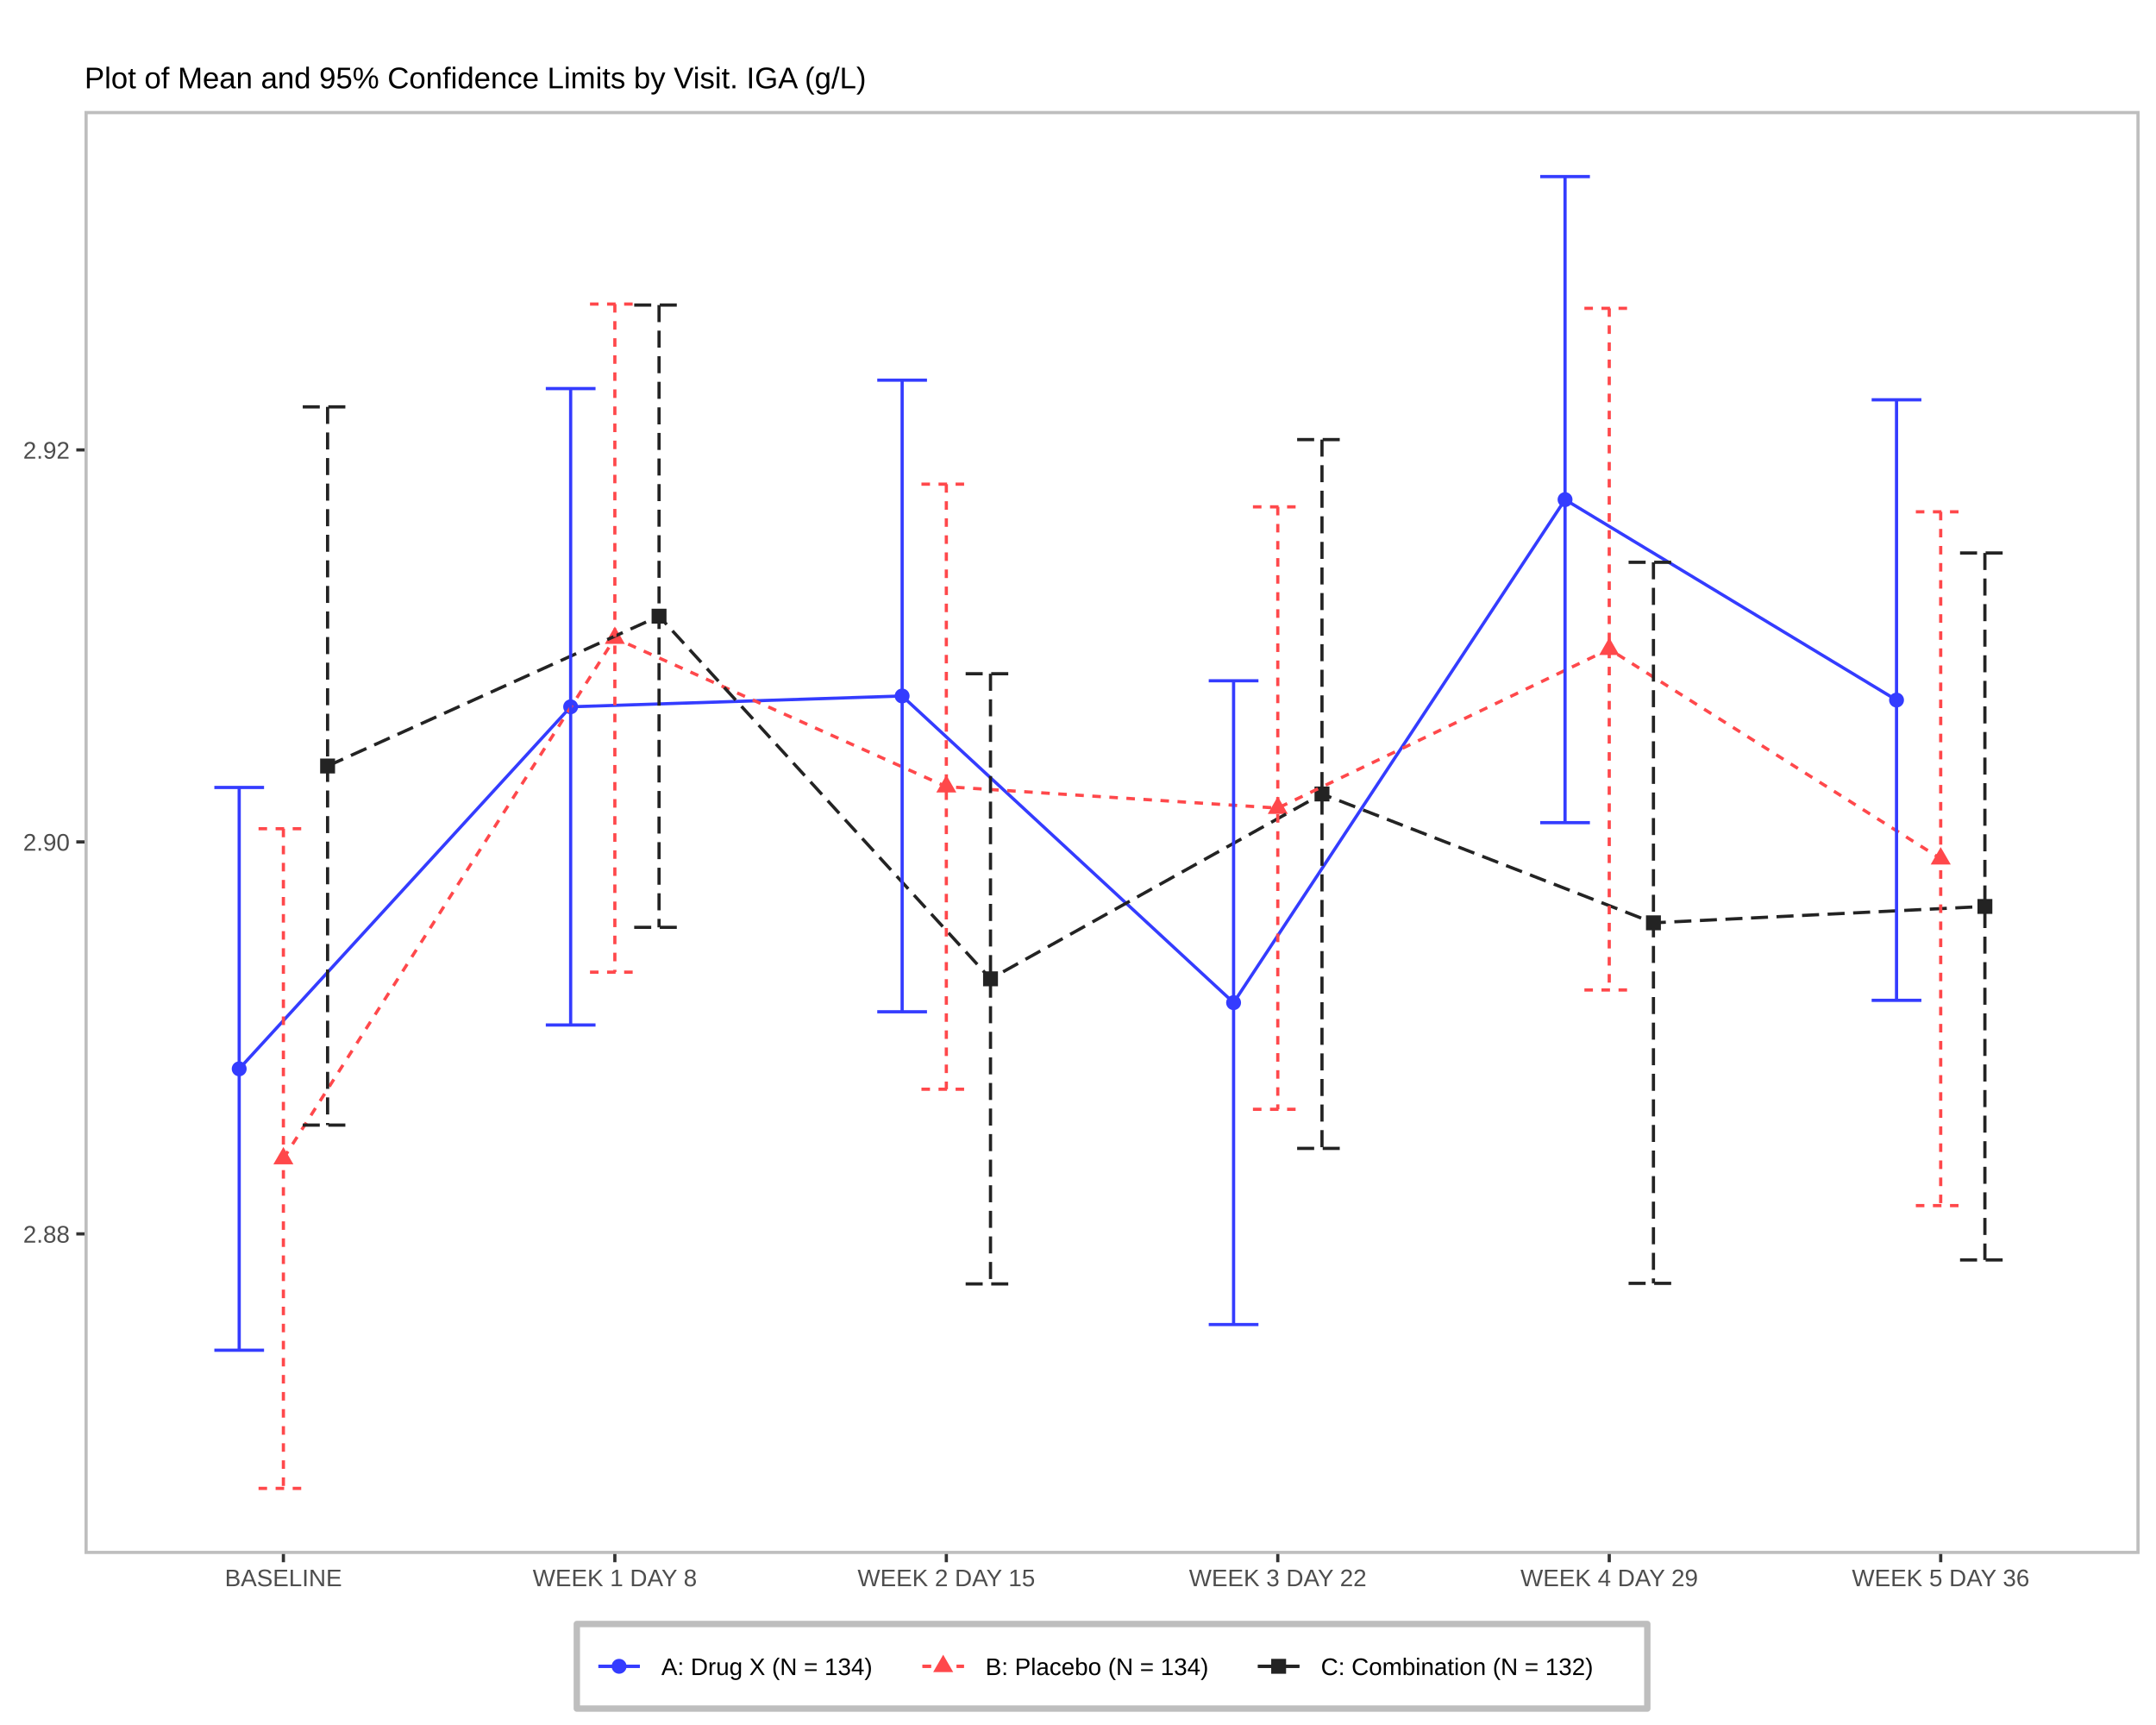
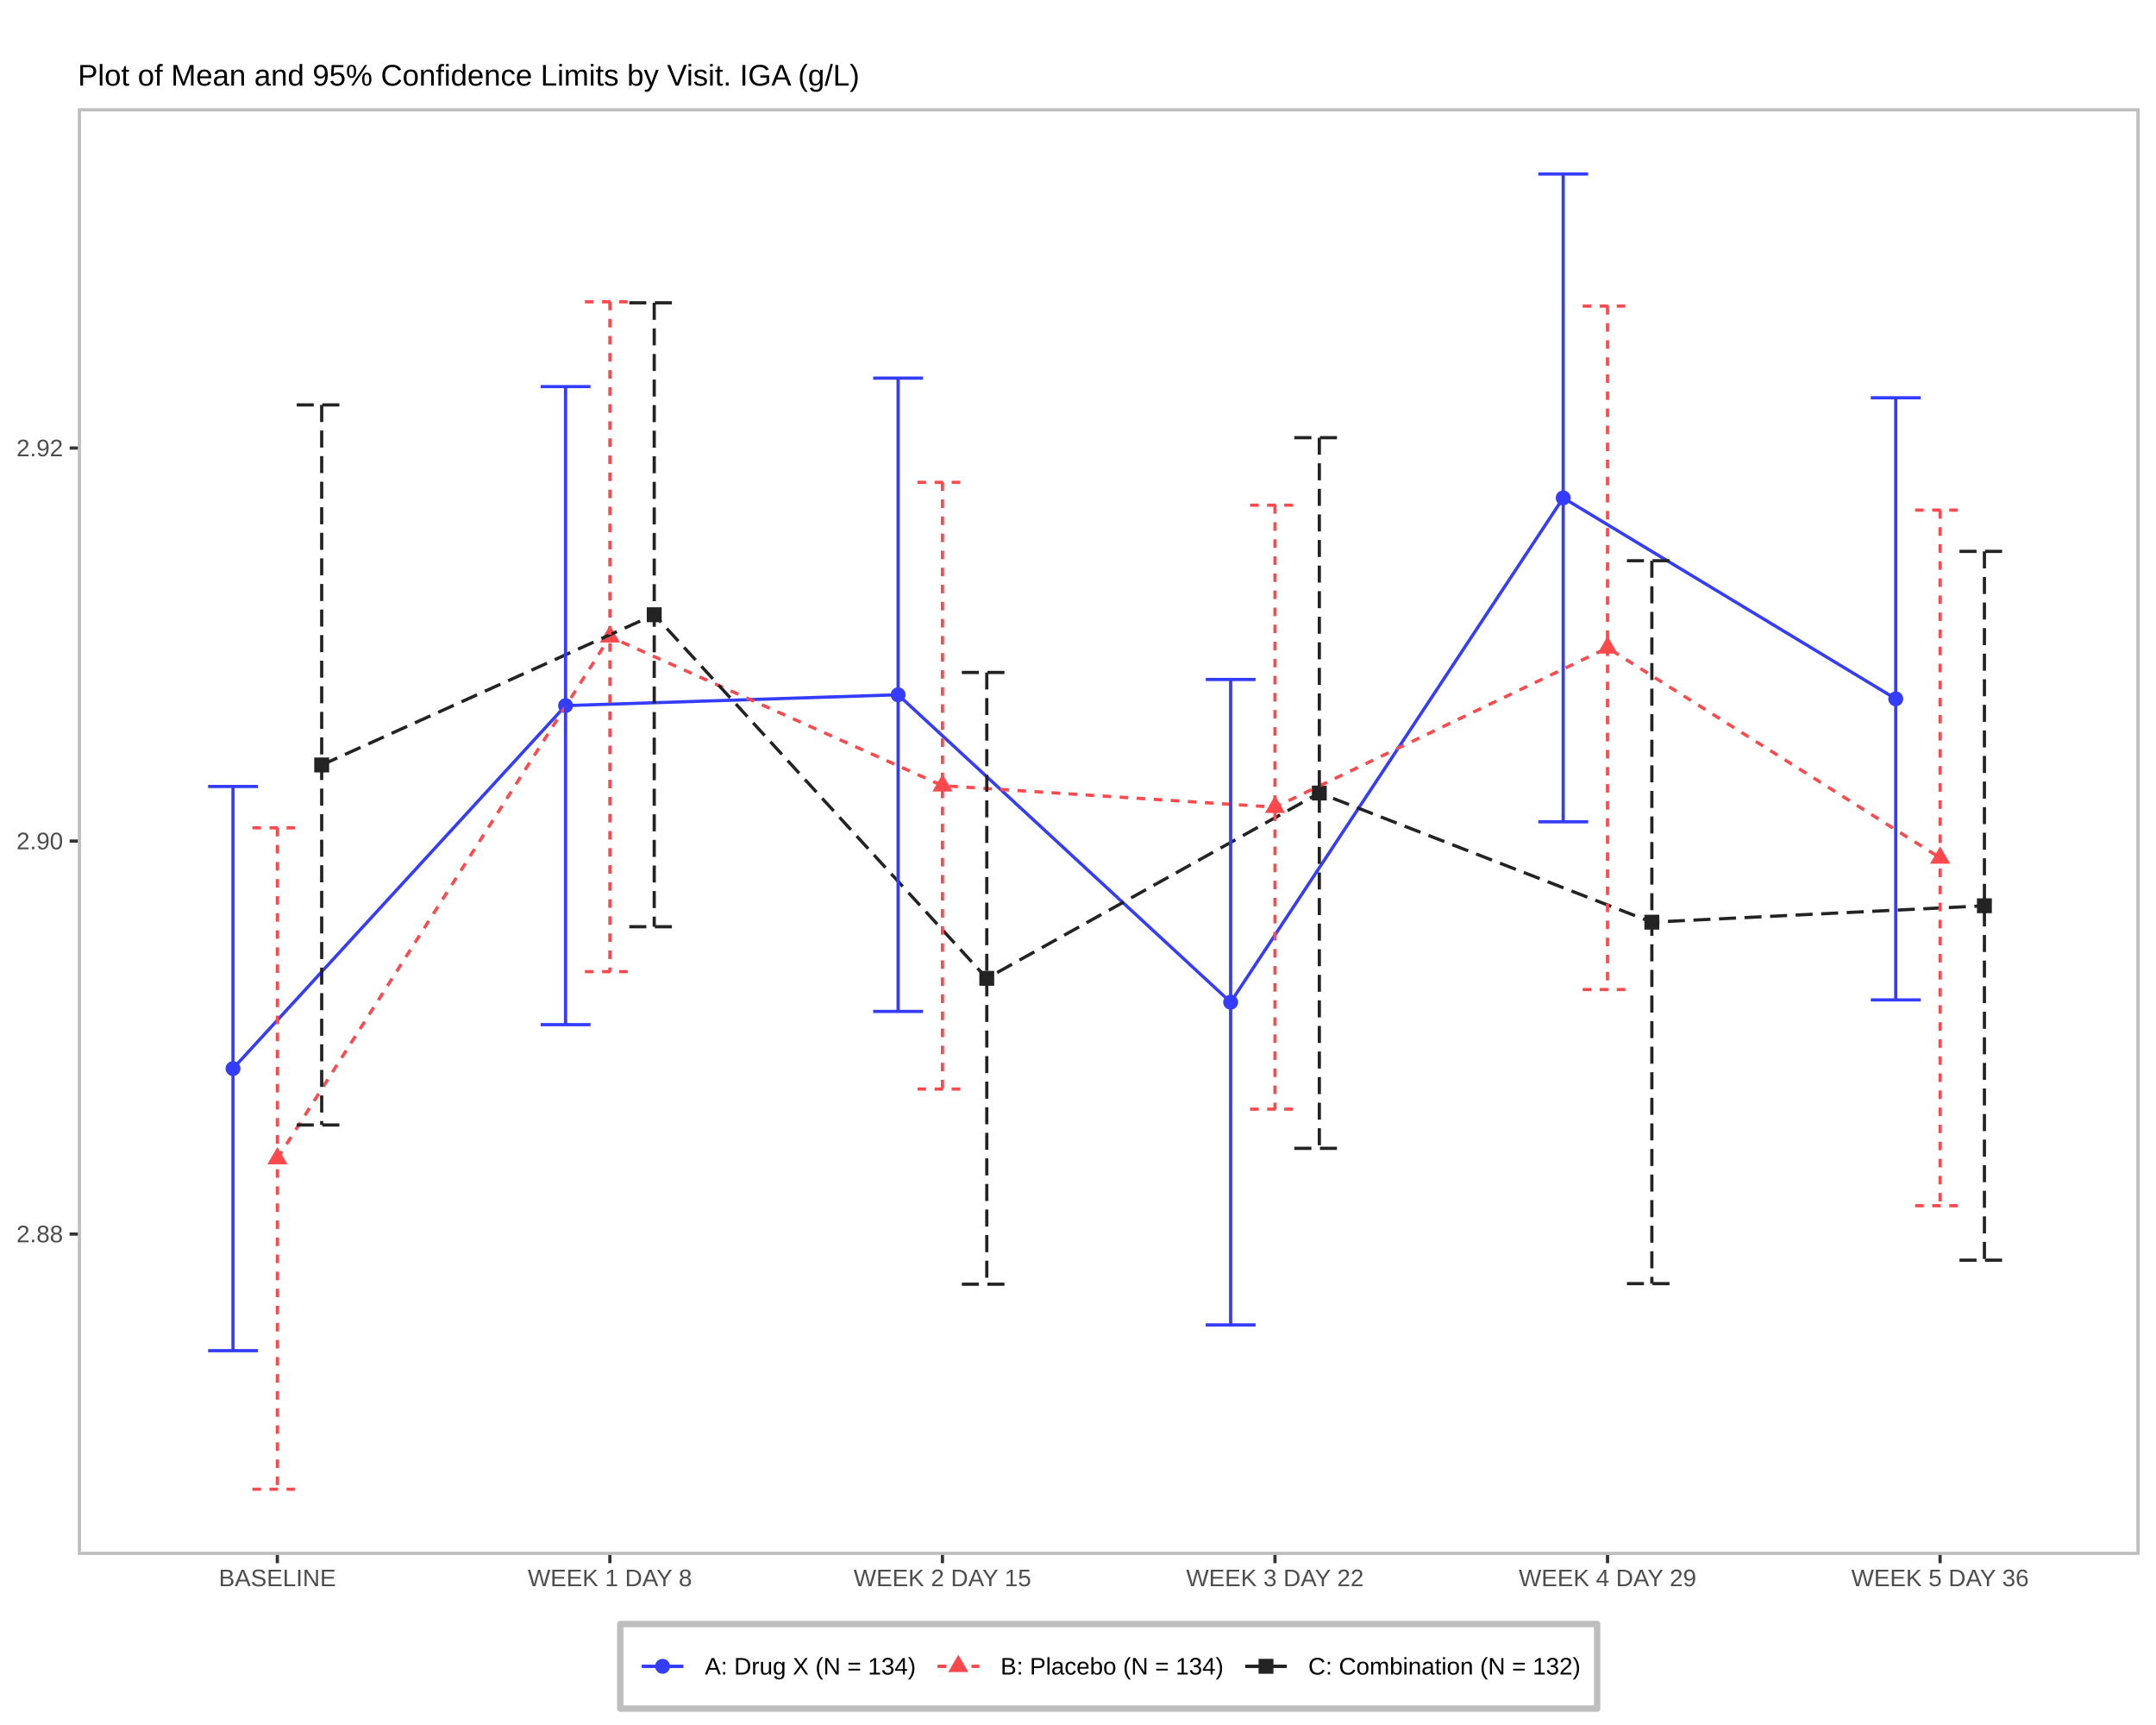
- <svg xmlns="http://www.w3.org/2000/svg" class="svglite" width="720.00pt" height="576.00pt" viewBox="0 0 720.00 576.00">
-   <defs>
-     <style type="text/css">
+ <svg xmlns="http://www.w3.org/2000/svg" width="720.00pt" height="576.00pt" viewBox="0 0 720.00 576.00">
+   <g class="svglite">
+     <defs>
+       <style type="text/css">
    .svglite line, .svglite polyline, .svglite polygon, .svglite path, .svglite rect, .svglite circle {
      fill: none;
      stroke: #000000;
      stroke-linecap: round;
      stroke-linejoin: round;
      stroke-miterlimit: 10.00;
    }
    .svglite text {
      white-space: pre;
    }
+     .svglite g.glyphgroup path {
+       fill: inherit;
+       stroke: none;
+     }
  </style>
-   </defs>
-   <rect width="100%" height="100%" style="stroke: none; fill: #FFFFFF;" />
-   <defs>
-     <clipPath id="cpMC4wMHw3MjAuMDB8MC4wMHw1NzYuMDA=">
-       <rect x="0.00" y="0.00" width="720.00" height="576.00" />
-     </clipPath>
-   </defs>
-   <g clip-path="url(#cpMC4wMHw3MjAuMDB8MC4wMHw1NzYuMDA=)">
-     <rect x="0.00" y="0.00" width="720.00" height="576.00" style="stroke-width: 1.07; stroke: #FFFFFF; fill: #FFFFFF;" />
-   </g>
-   <defs>
-     <clipPath id="cpMjguMjJ8NzE0LjUyfDM3LjA2fDUxOC45MA==">
-       <rect x="28.22" y="37.06" width="686.30" height="481.84" />
-     </clipPath>
-   </defs>
-   <g clip-path="url(#cpMjguMjJ8NzE0LjUyfDM3LjA2fDUxOC45MA==)">
-     <circle cx="79.88" cy="356.90" r="2.49" style="stroke-width: 0.71; stroke: none; fill: #343CFF;" />
-     <circle cx="190.57" cy="236.01" r="2.49" style="stroke-width: 0.71; stroke: none; fill: #343CFF;" />
-     <circle cx="301.27" cy="232.40" r="2.49" style="stroke-width: 0.71; stroke: none; fill: #343CFF;" />
-     <circle cx="411.96" cy="334.80" r="2.49" style="stroke-width: 0.71; stroke: none; fill: #343CFF;" />
-     <circle cx="522.65" cy="166.83" r="2.49" style="stroke-width: 0.71; stroke: none; fill: #343CFF;" />
-     <circle cx="633.35" cy="233.76" r="2.49" style="stroke-width: 0.71; stroke: none; fill: #343CFF;" />
-     <polygon points="94.64,382.99 97.99,388.79 91.29,388.79 " style="stroke-width: 0.71; stroke: none; fill: #FF484B;" />
-     <polygon points="205.33,209.21 208.68,215.01 201.98,215.01 " style="stroke-width: 0.71; stroke: none; fill: #FF484B;" />
-     <polygon points="316.03,258.81 319.38,264.62 312.67,264.62 " style="stroke-width: 0.71; stroke: none; fill: #FF484B;" />
-     <polygon points="426.72,265.96 430.07,271.77 423.37,271.77 " style="stroke-width: 0.71; stroke: none; fill: #FF484B;" />
-     <polygon points="537.41,212.89 540.76,218.70 534.06,218.70 " style="stroke-width: 0.71; stroke: none; fill: #FF484B;" />
-     <polygon points="648.10,282.86 651.46,288.67 644.75,288.67 " style="stroke-width: 0.71; stroke: none; fill: #FF484B;" />
-     <polygon points="106.91,258.27 111.89,258.27 111.89,253.29 106.91,253.29 " style="stroke-width: 0.71; stroke: none; fill: #232323;" />
-     <polygon points="217.60,208.24 222.58,208.24 222.58,203.26 217.60,203.26 " style="stroke-width: 0.71; stroke: none; fill: #232323;" />
-     <polygon points="328.30,329.33 333.27,329.33 333.27,324.35 328.30,324.35 " style="stroke-width: 0.71; stroke: none; fill: #232323;" />
-     <polygon points="438.99,267.61 443.97,267.61 443.97,262.63 438.99,262.63 " style="stroke-width: 0.71; stroke: none; fill: #232323;" />
-     <polygon points="549.68,310.63 554.66,310.63 554.66,305.65 549.68,305.65 " style="stroke-width: 0.71; stroke: none; fill: #232323;" />
-     <polygon points="660.38,305.16 665.35,305.16 665.35,300.19 660.38,300.19 " style="stroke-width: 0.71; stroke: none; fill: #232323;" />
-     <polyline points="79.88,356.90 190.57,236.01 301.27,232.40 411.96,334.80 522.65,166.83 633.35,233.76 " style="stroke-width: 1.07; stroke: #343CFF; stroke-linecap: butt;" />
-     <polyline points="94.64,386.86 205.33,213.08 316.03,262.68 426.72,269.83 537.41,216.76 648.10,286.73 " style="stroke-width: 1.07; stroke: #FF484B; stroke-dasharray: 2.85,2.85; stroke-linecap: butt;" />
-     <polyline points="109.40,255.78 220.09,205.75 330.78,326.84 441.48,265.12 552.17,308.14 662.86,302.67 " style="stroke-width: 1.07; stroke: #232323; stroke-dasharray: 5.69,2.85; stroke-linecap: butt;" />
-     <polyline points="71.58,262.95 88.18,262.95 " style="stroke-width: 1.07; stroke: #343CFF; stroke-linecap: butt;" />
-     <polyline points="79.88,262.95 79.88,450.85 " style="stroke-width: 1.07; stroke: #343CFF; stroke-linecap: butt;" />
-     <polyline points="71.58,450.85 88.18,450.85 " style="stroke-width: 1.07; stroke: #343CFF; stroke-linecap: butt;" />
-     <polyline points="182.27,129.76 198.88,129.76 " style="stroke-width: 1.07; stroke: #343CFF; stroke-linecap: butt;" />
-     <polyline points="190.57,129.76 190.57,342.26 " style="stroke-width: 1.07; stroke: #343CFF; stroke-linecap: butt;" />
-     <polyline points="182.27,342.26 198.88,342.26 " style="stroke-width: 1.07; stroke: #343CFF; stroke-linecap: butt;" />
-     <polyline points="292.96,126.94 309.57,126.94 " style="stroke-width: 1.07; stroke: #343CFF; stroke-linecap: butt;" />
-     <polyline points="301.27,126.94 301.27,337.85 " style="stroke-width: 1.07; stroke: #343CFF; stroke-linecap: butt;" />
-     <polyline points="292.96,337.85 309.57,337.85 " style="stroke-width: 1.07; stroke: #343CFF; stroke-linecap: butt;" />
-     <polyline points="403.66,227.32 420.26,227.32 " style="stroke-width: 1.07; stroke: #343CFF; stroke-linecap: butt;" />
-     <polyline points="411.96,227.32 411.96,442.28 " style="stroke-width: 1.07; stroke: #343CFF; stroke-linecap: butt;" />
-     <polyline points="403.66,442.28 420.26,442.28 " style="stroke-width: 1.07; stroke: #343CFF; stroke-linecap: butt;" />
-     <polyline points="514.35,58.96 530.95,58.96 " style="stroke-width: 1.07; stroke: #343CFF; stroke-linecap: butt;" />
-     <polyline points="522.65,58.96 522.65,274.70 " style="stroke-width: 1.07; stroke: #343CFF; stroke-linecap: butt;" />
-     <polyline points="514.35,274.70 530.95,274.70 " style="stroke-width: 1.07; stroke: #343CFF; stroke-linecap: butt;" />
-     <polyline points="625.04,133.49 641.65,133.49 " style="stroke-width: 1.07; stroke: #343CFF; stroke-linecap: butt;" />
-     <polyline points="633.35,133.49 633.35,334.02 " style="stroke-width: 1.07; stroke: #343CFF; stroke-linecap: butt;" />
-     <polyline points="625.04,334.02 641.65,334.02 " style="stroke-width: 1.07; stroke: #343CFF; stroke-linecap: butt;" />
-     <polyline points="86.34,276.72 102.94,276.72 " style="stroke-width: 1.07; stroke: #FF484B; stroke-dasharray: 2.85,2.85; stroke-linecap: butt;" />
-     <polyline points="94.64,276.72 94.64,496.99 " style="stroke-width: 1.07; stroke: #FF484B; stroke-dasharray: 2.85,2.85; stroke-linecap: butt;" />
-     <polyline points="86.34,496.99 102.94,496.99 " style="stroke-width: 1.07; stroke: #FF484B; stroke-dasharray: 2.85,2.85; stroke-linecap: butt;" />
-     <polyline points="197.03,101.53 213.63,101.53 " style="stroke-width: 1.07; stroke: #FF484B; stroke-dasharray: 2.85,2.85; stroke-linecap: butt;" />
-     <polyline points="205.33,101.53 205.33,324.62 " style="stroke-width: 1.07; stroke: #FF484B; stroke-dasharray: 2.85,2.85; stroke-linecap: butt;" />
-     <polyline points="197.03,324.62 213.63,324.62 " style="stroke-width: 1.07; stroke: #FF484B; stroke-dasharray: 2.85,2.85; stroke-linecap: butt;" />
-     <polyline points="307.72,161.66 324.33,161.66 " style="stroke-width: 1.07; stroke: #FF484B; stroke-dasharray: 2.85,2.85; stroke-linecap: butt;" />
-     <polyline points="316.03,161.66 316.03,363.71 " style="stroke-width: 1.07; stroke: #FF484B; stroke-dasharray: 2.85,2.85; stroke-linecap: butt;" />
-     <polyline points="307.72,363.71 324.33,363.71 " style="stroke-width: 1.07; stroke: #FF484B; stroke-dasharray: 2.85,2.85; stroke-linecap: butt;" />
-     <polyline points="418.42,169.25 435.02,169.25 " style="stroke-width: 1.07; stroke: #FF484B; stroke-dasharray: 2.85,2.85; stroke-linecap: butt;" />
-     <polyline points="426.72,169.25 426.72,370.41 " style="stroke-width: 1.07; stroke: #FF484B; stroke-dasharray: 2.85,2.85; stroke-linecap: butt;" />
-     <polyline points="418.42,370.41 435.02,370.41 " style="stroke-width: 1.07; stroke: #FF484B; stroke-dasharray: 2.85,2.85; stroke-linecap: butt;" />
-     <polyline points="529.11,102.95 545.71,102.95 " style="stroke-width: 1.07; stroke: #FF484B; stroke-dasharray: 2.85,2.85; stroke-linecap: butt;" />
-     <polyline points="537.41,102.95 537.41,330.57 " style="stroke-width: 1.07; stroke: #FF484B; stroke-dasharray: 2.85,2.85; stroke-linecap: butt;" />
-     <polyline points="529.11,330.57 545.71,330.57 " style="stroke-width: 1.07; stroke: #FF484B; stroke-dasharray: 2.85,2.85; stroke-linecap: butt;" />
-     <polyline points="639.80,170.90 656.41,170.90 " style="stroke-width: 1.07; stroke: #FF484B; stroke-dasharray: 2.85,2.85; stroke-linecap: butt;" />
-     <polyline points="648.10,170.90 648.10,402.57 " style="stroke-width: 1.07; stroke: #FF484B; stroke-dasharray: 2.85,2.85; stroke-linecap: butt;" />
-     <polyline points="639.80,402.57 656.41,402.57 " style="stroke-width: 1.07; stroke: #FF484B; stroke-dasharray: 2.85,2.85; stroke-linecap: butt;" />
-     <polyline points="101.10,135.86 117.70,135.86 " style="stroke-width: 1.07; stroke: #232323; stroke-dasharray: 5.69,2.85; stroke-linecap: butt;" />
-     <polyline points="109.40,135.86 109.40,375.69 " style="stroke-width: 1.07; stroke: #232323; stroke-dasharray: 5.69,2.85; stroke-linecap: butt;" />
-     <polyline points="101.10,375.69 117.70,375.69 " style="stroke-width: 1.07; stroke: #232323; stroke-dasharray: 5.69,2.85; stroke-linecap: butt;" />
-     <polyline points="211.79,101.86 228.39,101.86 " style="stroke-width: 1.07; stroke: #232323; stroke-dasharray: 5.69,2.85; stroke-linecap: butt;" />
-     <polyline points="220.09,101.86 220.09,309.65 " style="stroke-width: 1.07; stroke: #232323; stroke-dasharray: 5.69,2.85; stroke-linecap: butt;" />
-     <polyline points="211.79,309.65 228.39,309.65 " style="stroke-width: 1.07; stroke: #232323; stroke-dasharray: 5.69,2.85; stroke-linecap: butt;" />
-     <polyline points="322.48,224.97 339.09,224.97 " style="stroke-width: 1.07; stroke: #232323; stroke-dasharray: 5.69,2.85; stroke-linecap: butt;" />
-     <polyline points="330.78,224.97 330.78,428.72 " style="stroke-width: 1.07; stroke: #232323; stroke-dasharray: 5.69,2.85; stroke-linecap: butt;" />
-     <polyline points="322.48,428.72 339.09,428.72 " style="stroke-width: 1.07; stroke: #232323; stroke-dasharray: 5.69,2.85; stroke-linecap: butt;" />
-     <polyline points="433.18,146.78 449.78,146.78 " style="stroke-width: 1.07; stroke: #232323; stroke-dasharray: 5.69,2.85; stroke-linecap: butt;" />
-     <polyline points="441.48,146.78 441.48,383.46 " style="stroke-width: 1.07; stroke: #232323; stroke-dasharray: 5.69,2.85; stroke-linecap: butt;" />
-     <polyline points="433.18,383.46 449.78,383.46 " style="stroke-width: 1.07; stroke: #232323; stroke-dasharray: 5.69,2.85; stroke-linecap: butt;" />
-     <polyline points="543.87,187.75 560.47,187.75 " style="stroke-width: 1.07; stroke: #232323; stroke-dasharray: 5.69,2.85; stroke-linecap: butt;" />
-     <polyline points="552.17,187.75 552.17,428.53 " style="stroke-width: 1.07; stroke: #232323; stroke-dasharray: 5.69,2.85; stroke-linecap: butt;" />
-     <polyline points="543.87,428.53 560.47,428.53 " style="stroke-width: 1.07; stroke: #232323; stroke-dasharray: 5.69,2.85; stroke-linecap: butt;" />
-     <polyline points="654.56,184.64 671.17,184.64 " style="stroke-width: 1.07; stroke: #232323; stroke-dasharray: 5.69,2.85; stroke-linecap: butt;" />
-     <polyline points="662.86,184.64 662.86,420.71 " style="stroke-width: 1.07; stroke: #232323; stroke-dasharray: 5.69,2.85; stroke-linecap: butt;" />
-     <polyline points="654.56,420.71 671.17,420.71 " style="stroke-width: 1.07; stroke: #232323; stroke-dasharray: 5.69,2.85; stroke-linecap: butt;" />
-     <rect x="28.22" y="37.06" width="686.30" height="481.84" style="stroke-width: 2.13; stroke: #BEBEBE;" />
-   </g>
-   <g clip-path="url(#cpMC4wMHw3MjAuMDB8MC4wMHw1NzYuMDA=)">
-     <text x="23.29" y="414.93" text-anchor="end" style="font-size: 8.00px;fill: #4D4D4D; font-family: &quot;Liberation Sans&quot;;" textLength="17.81px" lengthAdjust="spacingAndGlyphs">2.88</text>
-     <text x="23.29" y="284.04" text-anchor="end" style="font-size: 8.00px;fill: #4D4D4D; font-family: &quot;Liberation Sans&quot;;" textLength="17.81px" lengthAdjust="spacingAndGlyphs">2.90</text>
-     <text x="23.29" y="153.15" text-anchor="end" style="font-size: 8.00px;fill: #4D4D4D; font-family: &quot;Liberation Sans&quot;;" textLength="17.81px" lengthAdjust="spacingAndGlyphs">2.92</text>
-     <polyline points="25.48,412.01 28.22,412.01 " style="stroke-width: 1.07; stroke: #333333; stroke-linecap: butt;" />
-     <polyline points="25.48,281.12 28.22,281.12 " style="stroke-width: 1.07; stroke: #333333; stroke-linecap: butt;" />
-     <polyline points="25.48,150.23 28.22,150.23 " style="stroke-width: 1.07; stroke: #333333; stroke-linecap: butt;" />
-     <polyline points="94.64,521.64 94.64,518.90 " style="stroke-width: 1.07; stroke: #333333; stroke-linecap: butt;" />
-     <polyline points="205.33,521.64 205.33,518.90 " style="stroke-width: 1.07; stroke: #333333; stroke-linecap: butt;" />
-     <polyline points="316.03,521.64 316.03,518.90 " style="stroke-width: 1.07; stroke: #333333; stroke-linecap: butt;" />
-     <polyline points="426.72,521.64 426.72,518.90 " style="stroke-width: 1.07; stroke: #333333; stroke-linecap: butt;" />
-     <polyline points="537.41,521.64 537.41,518.90 " style="stroke-width: 1.07; stroke: #333333; stroke-linecap: butt;" />
-     <polyline points="648.10,521.64 648.10,518.90 " style="stroke-width: 1.07; stroke: #333333; stroke-linecap: butt;" />
-     <text x="94.64" y="529.66" text-anchor="middle" style="font-size: 8.00px;fill: #4D4D4D; font-family: &quot;Liberation Sans&quot;;" textLength="38.94px" lengthAdjust="spacingAndGlyphs">BASELINE</text>
-     <text x="205.33" y="529.66" text-anchor="middle" style="font-size: 8.00px;fill: #4D4D4D; font-family: &quot;Liberation Sans&quot;;" textLength="56.83px" lengthAdjust="spacingAndGlyphs">WEEK 1 DAY 8</text>
-     <text x="316.03" y="529.66" text-anchor="middle" style="font-size: 8.00px;fill: #4D4D4D; font-family: &quot;Liberation Sans&quot;;" textLength="61.92px" lengthAdjust="spacingAndGlyphs">WEEK 2 DAY 15</text>
-     <text x="426.72" y="529.66" text-anchor="middle" style="font-size: 8.00px;fill: #4D4D4D; font-family: &quot;Liberation Sans&quot;;" textLength="61.92px" lengthAdjust="spacingAndGlyphs">WEEK 3 DAY 22</text>
-     <text x="537.41" y="529.66" text-anchor="middle" style="font-size: 8.00px;fill: #4D4D4D; font-family: &quot;Liberation Sans&quot;;" textLength="61.92px" lengthAdjust="spacingAndGlyphs">WEEK 4 DAY 29</text>
-     <text x="648.10" y="529.66" text-anchor="middle" style="font-size: 8.00px;fill: #4D4D4D; font-family: &quot;Liberation Sans&quot;;" textLength="61.92px" lengthAdjust="spacingAndGlyphs">WEEK 5 DAY 36</text>
-     <rect x="192.63" y="542.28" width="357.49" height="28.24" style="stroke-width: 2.13; stroke: #BEBEBE;" />
-     <circle cx="206.75" cy="556.40" r="2.49" style="stroke-width: 0.71; stroke: none; fill: #343CFF;" />
-     <line x1="199.84" y1="556.40" x2="213.66" y2="556.40" style="stroke-width: 1.07; stroke: #343CFF; stroke-linecap: butt;" />
-     <line x1="199.84" y1="556.40" x2="213.66" y2="556.40" style="stroke-width: 1.07; stroke: #343CFF; stroke-linecap: butt;" />
-     <polygon points="314.98,552.53 318.33,558.34 311.63,558.34 " style="stroke-width: 0.71; stroke: none; fill: #FF484B;" />
-     <line x1="308.07" y1="556.40" x2="321.89" y2="556.40" style="stroke-width: 1.07; stroke: #FF484B; stroke-dasharray: 2.85,2.85; stroke-linecap: butt;" />
-     <line x1="308.07" y1="556.40" x2="321.89" y2="556.40" style="stroke-width: 1.07; stroke: #FF484B; stroke-dasharray: 2.85,2.85; stroke-linecap: butt;" />
-     <polygon points="424.52,558.89 429.49,558.89 429.49,553.91 424.52,553.91 " style="stroke-width: 0.71; stroke: none; fill: #232323;" />
-     <line x1="420.09" y1="556.40" x2="433.92" y2="556.40" style="stroke-width: 1.07; stroke: #232323; stroke-dasharray: 5.69,2.85; stroke-linecap: butt;" />
-     <line x1="420.09" y1="556.40" x2="433.92" y2="556.40" style="stroke-width: 1.07; stroke: #232323; stroke-dasharray: 5.69,2.85; stroke-linecap: butt;" />
-     <text x="220.87" y="559.32" style="font-size: 8.00px; font-family: &quot;Liberation Sans&quot;;" textLength="79.99px" lengthAdjust="spacingAndGlyphs">A: Drug X (N = 134)</text>
-     <text x="329.10" y="559.32" style="font-size: 8.00px; font-family: &quot;Liberation Sans&quot;;" textLength="83.79px" lengthAdjust="spacingAndGlyphs">B: Placebo (N = 134)</text>
-     <text x="441.12" y="559.32" style="font-size: 8.00px; font-family: &quot;Liberation Sans&quot;;" textLength="103.51px" lengthAdjust="spacingAndGlyphs">C: Combination (N = 132)</text>
-     <text x="28.22" y="29.50" style="font-size: 10.00px; font-family: &quot;Liberation Sans&quot;;" textLength="292.26px" lengthAdjust="spacingAndGlyphs">Plot of Mean and 95% Confidence Limits by Visit. IGA (g/L)</text>
+     </defs>
+     <rect width="100%" height="100%" style="stroke: none; fill: #FFFFFF;" />
+     <defs>
+       <clipPath id="cpMC4wMHw3MjAuMDB8MC4wMHw1NzYuMDA=">
+         <rect x="0.00" y="0.00" width="720.00" height="576.00" />
+       </clipPath>
+     </defs>
+     <g clip-path="url(#cpMC4wMHw3MjAuMDB8MC4wMHw1NzYuMDA=)">
+       <rect x="0" y="0.00" width="720.00" height="576.00" style="stroke-width: 1.07; stroke: #FFFFFF; fill: #FFFFFF;" />
+     </g>
+     <defs>
+       <clipPath id="cpMjUuOTl8NzE0LjUyfDM2LjE0fDUxOS4yMw==">
+         <rect x="25.99" y="36.14" width="688.53" height="483.08" />
+       </clipPath>
+     </defs>
+     <g clip-path="url(#cpMjUuOTl8NzE0LjUyfDM2LjE0fDUxOS4yMw==)">
+       <circle cx="77.81" cy="356.81" r="2.49" style="stroke-width: 0.71; stroke: none; fill: #343CFF;" />
+       <circle cx="188.87" cy="235.61" r="2.49" style="stroke-width: 0.71; stroke: none; fill: #343CFF;" />
+       <circle cx="299.92" cy="231.99" r="2.49" style="stroke-width: 0.71; stroke: none; fill: #343CFF;" />
+       <circle cx="410.97" cy="334.65" r="2.49" style="stroke-width: 0.71; stroke: none; fill: #343CFF;" />
+       <circle cx="522.03" cy="166.25" r="2.49" style="stroke-width: 0.71; stroke: none; fill: #343CFF;" />
+       <circle cx="633.08" cy="233.35" r="2.49" style="stroke-width: 0.71; stroke: none; fill: #343CFF;" />
+       <polygon points="92.62,382.98 95.97,388.78 89.27,388.78 " style="stroke-width: 0.71; stroke: none; fill: #FF484B;" />
+       <polygon points="203.67,208.75 207.03,214.55 200.32,214.55 " style="stroke-width: 0.71; stroke: none; fill: #FF484B;" />
+       <polygon points="314.73,258.48 318.08,264.29 311.38,264.29 " style="stroke-width: 0.71; stroke: none; fill: #FF484B;" />
+       <polygon points="425.78,265.65 429.13,271.45 422.43,271.45 " style="stroke-width: 0.71; stroke: none; fill: #FF484B;" />
+       <polygon points="536.84,212.44 540.19,218.25 533.48,218.25 " style="stroke-width: 0.71; stroke: none; fill: #FF484B;" />
+       <polygon points="647.89,282.59 651.24,288.40 644.54,288.40 " style="stroke-width: 0.71; stroke: none; fill: #FF484B;" />
+       <polygon points="104.94,257.92 109.92,257.92 109.92,252.94 104.94,252.94 " style="stroke-width: 0.71; stroke: none; fill: #232323;" />
+       <polygon points="215.99,207.76 220.97,207.76 220.97,202.78 215.99,202.78 " style="stroke-width: 0.71; stroke: none; fill: #232323;" />
+       <polygon points="327.05,329.16 332.02,329.16 332.02,324.19 327.05,324.19 " style="stroke-width: 0.71; stroke: none; fill: #232323;" />
+       <polygon points="438.10,267.29 443.08,267.29 443.08,262.31 438.10,262.31 " style="stroke-width: 0.71; stroke: none; fill: #232323;" />
+       <polygon points="549.15,310.41 554.13,310.41 554.13,305.44 549.15,305.44 " style="stroke-width: 0.71; stroke: none; fill: #232323;" />
+       <polygon points="660.21,304.93 665.18,304.93 665.18,299.96 660.21,299.96 " style="stroke-width: 0.71; stroke: none; fill: #232323;" />
+       <polyline points="77.81,356.81 188.87,235.61 299.92,231.99 410.97,334.65 522.03,166.25 633.08,233.35 " style="stroke-width: 1.07; stroke: #343CFF; stroke-linecap: butt;" />
+       <polyline points="92.62,386.85 203.67,212.62 314.73,262.35 425.78,269.52 536.84,216.31 647.89,286.46 " style="stroke-width: 1.07; stroke: #FF484B; stroke-dasharray: 2.85,2.85; stroke-linecap: butt;" />
+       <polyline points="107.43,255.43 218.48,205.27 329.54,326.68 440.59,264.80 551.64,307.93 662.70,302.45 " style="stroke-width: 1.07; stroke: #232323; stroke-dasharray: 5.69,2.85; stroke-linecap: butt;" />
+       <polyline points="69.49,262.62 86.14,262.62 " style="stroke-width: 1.07; stroke: #343CFF; stroke-linecap: butt;" />
+       <polyline points="77.81,262.62 77.81,451.01 " style="stroke-width: 1.07; stroke: #343CFF; stroke-linecap: butt;" />
+       <polyline points="69.49,451.01 86.14,451.01 " style="stroke-width: 1.07; stroke: #343CFF; stroke-linecap: butt;" />
+       <polyline points="180.54,129.09 197.20,129.09 " style="stroke-width: 1.07; stroke: #343CFF; stroke-linecap: butt;" />
+       <polyline points="188.87,129.09 188.87,342.14 " style="stroke-width: 1.07; stroke: #343CFF; stroke-linecap: butt;" />
+       <polyline points="180.54,342.14 197.20,342.14 " style="stroke-width: 1.07; stroke: #343CFF; stroke-linecap: butt;" />
+       <polyline points="291.59,126.26 308.25,126.26 " style="stroke-width: 1.07; stroke: #343CFF; stroke-linecap: butt;" />
+       <polyline points="299.92,126.26 299.92,337.72 " style="stroke-width: 1.07; stroke: #343CFF; stroke-linecap: butt;" />
+       <polyline points="291.59,337.72 308.25,337.72 " style="stroke-width: 1.07; stroke: #343CFF; stroke-linecap: butt;" />
+       <polyline points="402.65,226.89 419.30,226.89 " style="stroke-width: 1.07; stroke: #343CFF; stroke-linecap: butt;" />
+       <polyline points="410.97,226.89 410.97,442.41 " style="stroke-width: 1.07; stroke: #343CFF; stroke-linecap: butt;" />
+       <polyline points="402.65,442.41 419.30,442.41 " style="stroke-width: 1.07; stroke: #343CFF; stroke-linecap: butt;" />
+       <polyline points="513.70,58.10 530.36,58.10 " style="stroke-width: 1.07; stroke: #343CFF; stroke-linecap: butt;" />
+       <polyline points="522.03,58.10 522.03,274.40 " style="stroke-width: 1.07; stroke: #343CFF; stroke-linecap: butt;" />
+       <polyline points="513.70,274.40 530.36,274.40 " style="stroke-width: 1.07; stroke: #343CFF; stroke-linecap: butt;" />
+       <polyline points="624.75,132.83 641.41,132.83 " style="stroke-width: 1.07; stroke: #343CFF; stroke-linecap: butt;" />
+       <polyline points="633.08,132.83 633.08,333.88 " style="stroke-width: 1.07; stroke: #343CFF; stroke-linecap: butt;" />
+       <polyline points="624.75,333.88 641.41,333.88 " style="stroke-width: 1.07; stroke: #343CFF; stroke-linecap: butt;" />
+       <polyline points="84.29,276.43 100.95,276.43 " style="stroke-width: 1.07; stroke: #FF484B; stroke-dasharray: 2.85,2.85; stroke-linecap: butt;" />
+       <polyline points="92.62,276.43 92.62,497.27 " style="stroke-width: 1.07; stroke: #FF484B; stroke-dasharray: 2.85,2.85; stroke-linecap: butt;" />
+       <polyline points="84.29,497.27 100.95,497.27 " style="stroke-width: 1.07; stroke: #FF484B; stroke-dasharray: 2.85,2.85; stroke-linecap: butt;" />
+       <polyline points="195.35,100.78 212.00,100.78 " style="stroke-width: 1.07; stroke: #FF484B; stroke-dasharray: 2.85,2.85; stroke-linecap: butt;" />
+       <polyline points="203.67,100.78 203.67,324.45 " style="stroke-width: 1.07; stroke: #FF484B; stroke-dasharray: 2.85,2.85; stroke-linecap: butt;" />
+       <polyline points="195.35,324.45 212.00,324.45 " style="stroke-width: 1.07; stroke: #FF484B; stroke-dasharray: 2.85,2.85; stroke-linecap: butt;" />
+       <polyline points="306.40,161.07 323.06,161.07 " style="stroke-width: 1.07; stroke: #FF484B; stroke-dasharray: 2.85,2.85; stroke-linecap: butt;" />
+       <polyline points="314.73,161.07 314.73,363.64 " style="stroke-width: 1.07; stroke: #FF484B; stroke-dasharray: 2.85,2.85; stroke-linecap: butt;" />
+       <polyline points="306.40,363.64 323.06,363.64 " style="stroke-width: 1.07; stroke: #FF484B; stroke-dasharray: 2.85,2.85; stroke-linecap: butt;" />
+       <polyline points="417.45,168.68 434.11,168.68 " style="stroke-width: 1.07; stroke: #FF484B; stroke-dasharray: 2.85,2.85; stroke-linecap: butt;" />
+       <polyline points="425.78,168.68 425.78,370.36 " style="stroke-width: 1.07; stroke: #FF484B; stroke-dasharray: 2.85,2.85; stroke-linecap: butt;" />
+       <polyline points="417.45,370.36 434.11,370.36 " style="stroke-width: 1.07; stroke: #FF484B; stroke-dasharray: 2.85,2.85; stroke-linecap: butt;" />
+       <polyline points="528.51,102.21 545.16,102.21 " style="stroke-width: 1.07; stroke: #FF484B; stroke-dasharray: 2.85,2.85; stroke-linecap: butt;" />
+       <polyline points="536.84,102.21 536.84,330.42 " style="stroke-width: 1.07; stroke: #FF484B; stroke-dasharray: 2.85,2.85; stroke-linecap: butt;" />
+       <polyline points="528.51,330.42 545.16,330.42 " style="stroke-width: 1.07; stroke: #FF484B; stroke-dasharray: 2.85,2.85; stroke-linecap: butt;" />
+       <polyline points="639.56,170.33 656.22,170.33 " style="stroke-width: 1.07; stroke: #FF484B; stroke-dasharray: 2.85,2.85; stroke-linecap: butt;" />
+       <polyline points="647.89,170.33 647.89,402.60 " style="stroke-width: 1.07; stroke: #FF484B; stroke-dasharray: 2.85,2.85; stroke-linecap: butt;" />
+       <polyline points="639.56,402.60 656.22,402.60 " style="stroke-width: 1.07; stroke: #FF484B; stroke-dasharray: 2.85,2.85; stroke-linecap: butt;" />
+       <polyline points="99.10,135.21 115.76,135.21 " style="stroke-width: 1.07; stroke: #232323; stroke-dasharray: 5.69,2.85; stroke-linecap: butt;" />
+       <polyline points="107.43,135.21 107.43,375.65 " style="stroke-width: 1.07; stroke: #232323; stroke-dasharray: 5.69,2.85; stroke-linecap: butt;" />
+       <polyline points="99.10,375.65 115.76,375.65 " style="stroke-width: 1.07; stroke: #232323; stroke-dasharray: 5.69,2.85; stroke-linecap: butt;" />
+       <polyline points="210.15,101.11 226.81,101.11 " style="stroke-width: 1.07; stroke: #232323; stroke-dasharray: 5.69,2.85; stroke-linecap: butt;" />
+       <polyline points="218.48,101.11 218.48,309.44 " style="stroke-width: 1.07; stroke: #232323; stroke-dasharray: 5.69,2.85; stroke-linecap: butt;" />
+       <polyline points="210.15,309.44 226.81,309.44 " style="stroke-width: 1.07; stroke: #232323; stroke-dasharray: 5.69,2.85; stroke-linecap: butt;" />
+       <polyline points="321.21,224.54 337.86,224.54 " style="stroke-width: 1.07; stroke: #232323; stroke-dasharray: 5.69,2.85; stroke-linecap: butt;" />
+       <polyline points="329.54,224.54 329.54,428.81 " style="stroke-width: 1.07; stroke: #232323; stroke-dasharray: 5.69,2.85; stroke-linecap: butt;" />
+       <polyline points="321.21,428.81 337.86,428.81 " style="stroke-width: 1.07; stroke: #232323; stroke-dasharray: 5.69,2.85; stroke-linecap: butt;" />
+       <polyline points="432.26,146.15 448.92,146.15 " style="stroke-width: 1.07; stroke: #232323; stroke-dasharray: 5.69,2.85; stroke-linecap: butt;" />
+       <polyline points="440.59,146.15 440.59,383.44 " style="stroke-width: 1.07; stroke: #232323; stroke-dasharray: 5.69,2.85; stroke-linecap: butt;" />
+       <polyline points="432.26,383.44 448.92,383.44 " style="stroke-width: 1.07; stroke: #232323; stroke-dasharray: 5.69,2.85; stroke-linecap: butt;" />
+       <polyline points="543.31,187.23 559.97,187.23 " style="stroke-width: 1.07; stroke: #232323; stroke-dasharray: 5.69,2.85; stroke-linecap: butt;" />
+       <polyline points="551.64,187.23 551.64,428.62 " style="stroke-width: 1.07; stroke: #232323; stroke-dasharray: 5.69,2.85; stroke-linecap: butt;" />
+       <polyline points="543.31,428.62 559.97,428.62 " style="stroke-width: 1.07; stroke: #232323; stroke-dasharray: 5.69,2.85; stroke-linecap: butt;" />
+       <polyline points="654.37,184.11 671.02,184.11 " style="stroke-width: 1.07; stroke: #232323; stroke-dasharray: 5.69,2.85; stroke-linecap: butt;" />
+       <polyline points="662.70,184.11 662.70,420.78 " style="stroke-width: 1.07; stroke: #232323; stroke-dasharray: 5.69,2.85; stroke-linecap: butt;" />
+       <polyline points="654.37,420.78 671.02,420.78 " style="stroke-width: 1.07; stroke: #232323; stroke-dasharray: 5.69,2.85; stroke-linecap: butt;" />
+       <rect x="25.99" y="36.14" width="688.53" height="483.08" style="stroke-width: 2.13; stroke: #BEBEBE;" />
+     </g>
+     <g clip-path="url(#cpMC4wMHw3MjAuMDB8MC4wMHw1NzYuMDA=)">
+       <text x="21.06" y="414.82" text-anchor="end" style="font-size: 8.00px;fill: #4D4D4D; font-family: &quot;Liberation Sans&quot;;" textLength="15.58px" lengthAdjust="spacingAndGlyphs">2.88</text>
+       <text x="21.06" y="283.59" text-anchor="end" style="font-size: 8.00px;fill: #4D4D4D; font-family: &quot;Liberation Sans&quot;;" textLength="15.58px" lengthAdjust="spacingAndGlyphs">2.90</text>
+       <text x="21.06" y="152.36" text-anchor="end" style="font-size: 8.00px;fill: #4D4D4D; font-family: &quot;Liberation Sans&quot;;" textLength="15.58px" lengthAdjust="spacingAndGlyphs">2.92</text>
+       <polyline points="23.25,412.07 25.99,412.07 " style="stroke-width: 1.07; stroke: #333333; stroke-linecap: butt;" />
+       <polyline points="23.25,280.84 25.99,280.84 " style="stroke-width: 1.07; stroke: #333333; stroke-linecap: butt;" />
+       <polyline points="23.25,149.61 25.99,149.61 " style="stroke-width: 1.07; stroke: #333333; stroke-linecap: butt;" />
+       <polyline points="92.62,521.97 92.62,519.23 " style="stroke-width: 1.07; stroke: #333333; stroke-linecap: butt;" />
+       <polyline points="203.67,521.97 203.67,519.23 " style="stroke-width: 1.07; stroke: #333333; stroke-linecap: butt;" />
+       <polyline points="314.73,521.97 314.73,519.23 " style="stroke-width: 1.07; stroke: #333333; stroke-linecap: butt;" />
+       <polyline points="425.78,521.97 425.78,519.23 " style="stroke-width: 1.07; stroke: #333333; stroke-linecap: butt;" />
+       <polyline points="536.84,521.97 536.84,519.23 " style="stroke-width: 1.07; stroke: #333333; stroke-linecap: butt;" />
+       <polyline points="647.89,521.97 647.89,519.23 " style="stroke-width: 1.07; stroke: #333333; stroke-linecap: butt;" />
+       <text x="92.62" y="529.66" text-anchor="middle" style="font-size: 8.00px;fill: #4D4D4D; font-family: &quot;Liberation Sans&quot;;" textLength="39.17px" lengthAdjust="spacingAndGlyphs">BASELINE</text>
+       <text x="203.67" y="529.66" text-anchor="middle" style="font-size: 8.00px;fill: #4D4D4D; font-family: &quot;Liberation Sans&quot;;" textLength="54.88px" lengthAdjust="spacingAndGlyphs">WEEK 1 DAY 8</text>
+       <text x="314.73" y="529.66" text-anchor="middle" style="font-size: 8.00px;fill: #4D4D4D; font-family: &quot;Liberation Sans&quot;;" textLength="59.33px" lengthAdjust="spacingAndGlyphs">WEEK 2 DAY 15</text>
+       <text x="425.78" y="529.66" text-anchor="middle" style="font-size: 8.00px;fill: #4D4D4D; font-family: &quot;Liberation Sans&quot;;" textLength="59.33px" lengthAdjust="spacingAndGlyphs">WEEK 3 DAY 22</text>
+       <text x="536.84" y="529.66" text-anchor="middle" style="font-size: 8.00px;fill: #4D4D4D; font-family: &quot;Liberation Sans&quot;;" textLength="59.33px" lengthAdjust="spacingAndGlyphs">WEEK 4 DAY 29</text>
+       <text x="647.89" y="529.66" text-anchor="middle" style="font-size: 8.00px;fill: #4D4D4D; font-family: &quot;Liberation Sans&quot;;" textLength="59.33px" lengthAdjust="spacingAndGlyphs">WEEK 5 DAY 36</text>
+       <rect x="207.14" y="542.28" width="326.23" height="28.24" style="stroke-width: 2.13; stroke: #BEBEBE;" />
+       <circle cx="221.26" cy="556.40" r="2.49" style="stroke-width: 0.71; stroke: none; fill: #343CFF;" />
+       <line x1="214.35" y1="556.40" x2="228.17" y2="556.40" style="stroke-width: 1.07; stroke: #343CFF; stroke-linecap: butt;" />
+       <line x1="214.35" y1="556.40" x2="228.17" y2="556.40" style="stroke-width: 1.07; stroke: #343CFF; stroke-linecap: butt;" />
+       <polygon points="320.02,552.53 323.37,558.34 316.66,558.34 " style="stroke-width: 0.71; stroke: none; fill: #FF484B;" />
+       <line x1="313.10" y1="556.40" x2="326.93" y2="556.40" style="stroke-width: 1.07; stroke: #FF484B; stroke-dasharray: 2.85,2.85; stroke-linecap: butt;" />
+       <line x1="313.10" y1="556.40" x2="326.93" y2="556.40" style="stroke-width: 1.07; stroke: #FF484B; stroke-dasharray: 2.85,2.85; stroke-linecap: butt;" />
+       <polygon points="420.30,558.89 425.27,558.89 425.27,553.91 420.30,553.91 " style="stroke-width: 0.71; stroke: none; fill: #232323;" />
+       <line x1="415.87" y1="556.40" x2="429.70" y2="556.40" style="stroke-width: 1.07; stroke: #232323; stroke-dasharray: 5.69,2.85; stroke-linecap: butt;" />
+       <line x1="415.87" y1="556.40" x2="429.70" y2="556.40" style="stroke-width: 1.07; stroke: #232323; stroke-dasharray: 5.69,2.85; stroke-linecap: butt;" />
+       <text x="235.38" y="559.15" style="font-size: 8.00px; font-family: &quot;Liberation Sans&quot;;" textLength="70.52px" lengthAdjust="spacingAndGlyphs">A: Drug X (N = 134)</text>
+       <text x="334.13" y="559.15" style="font-size: 8.00px; font-family: &quot;Liberation Sans&quot;;" textLength="74.53px" lengthAdjust="spacingAndGlyphs">B: Placebo (N = 134)</text>
+       <text x="436.90" y="559.15" style="font-size: 8.00px; font-family: &quot;Liberation Sans&quot;;" textLength="90.98px" lengthAdjust="spacingAndGlyphs">C: Combination (N = 132)</text>
+       <text x="25.99" y="28.59" style="font-size: 10.00px; font-family: &quot;Liberation Sans&quot;;" textLength="261.11px" lengthAdjust="spacingAndGlyphs">Plot of Mean and 95% Confidence Limits by Visit. IGA (g/L)</text>
+     </g>
  </g>
</svg>
